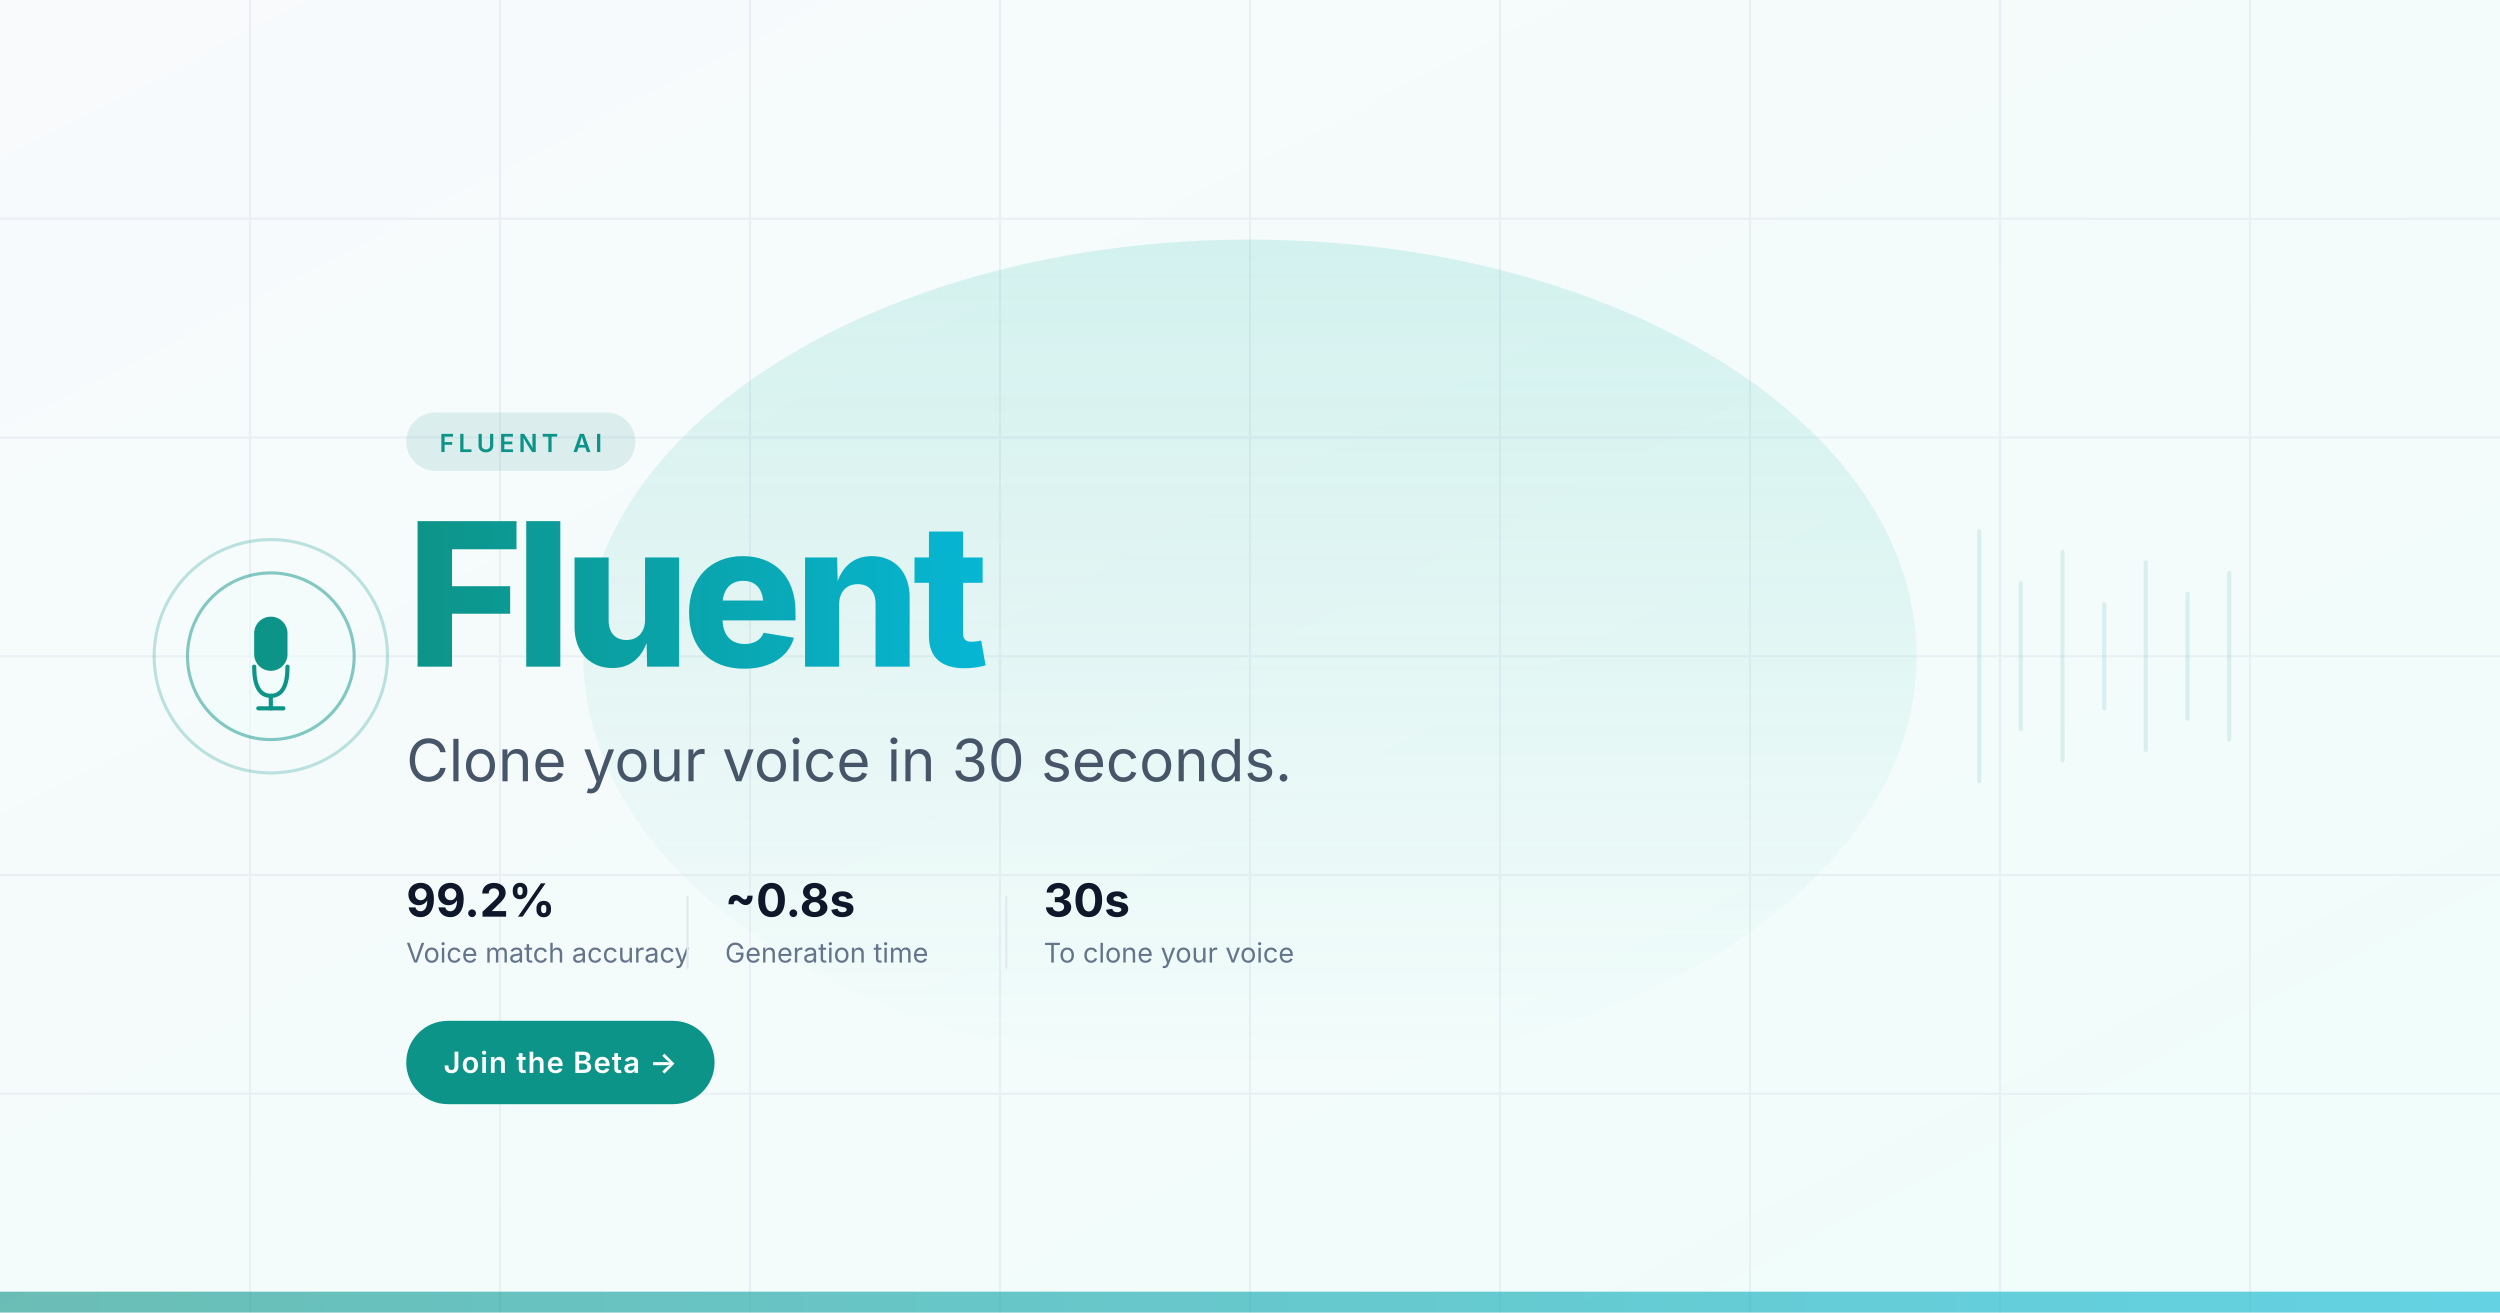
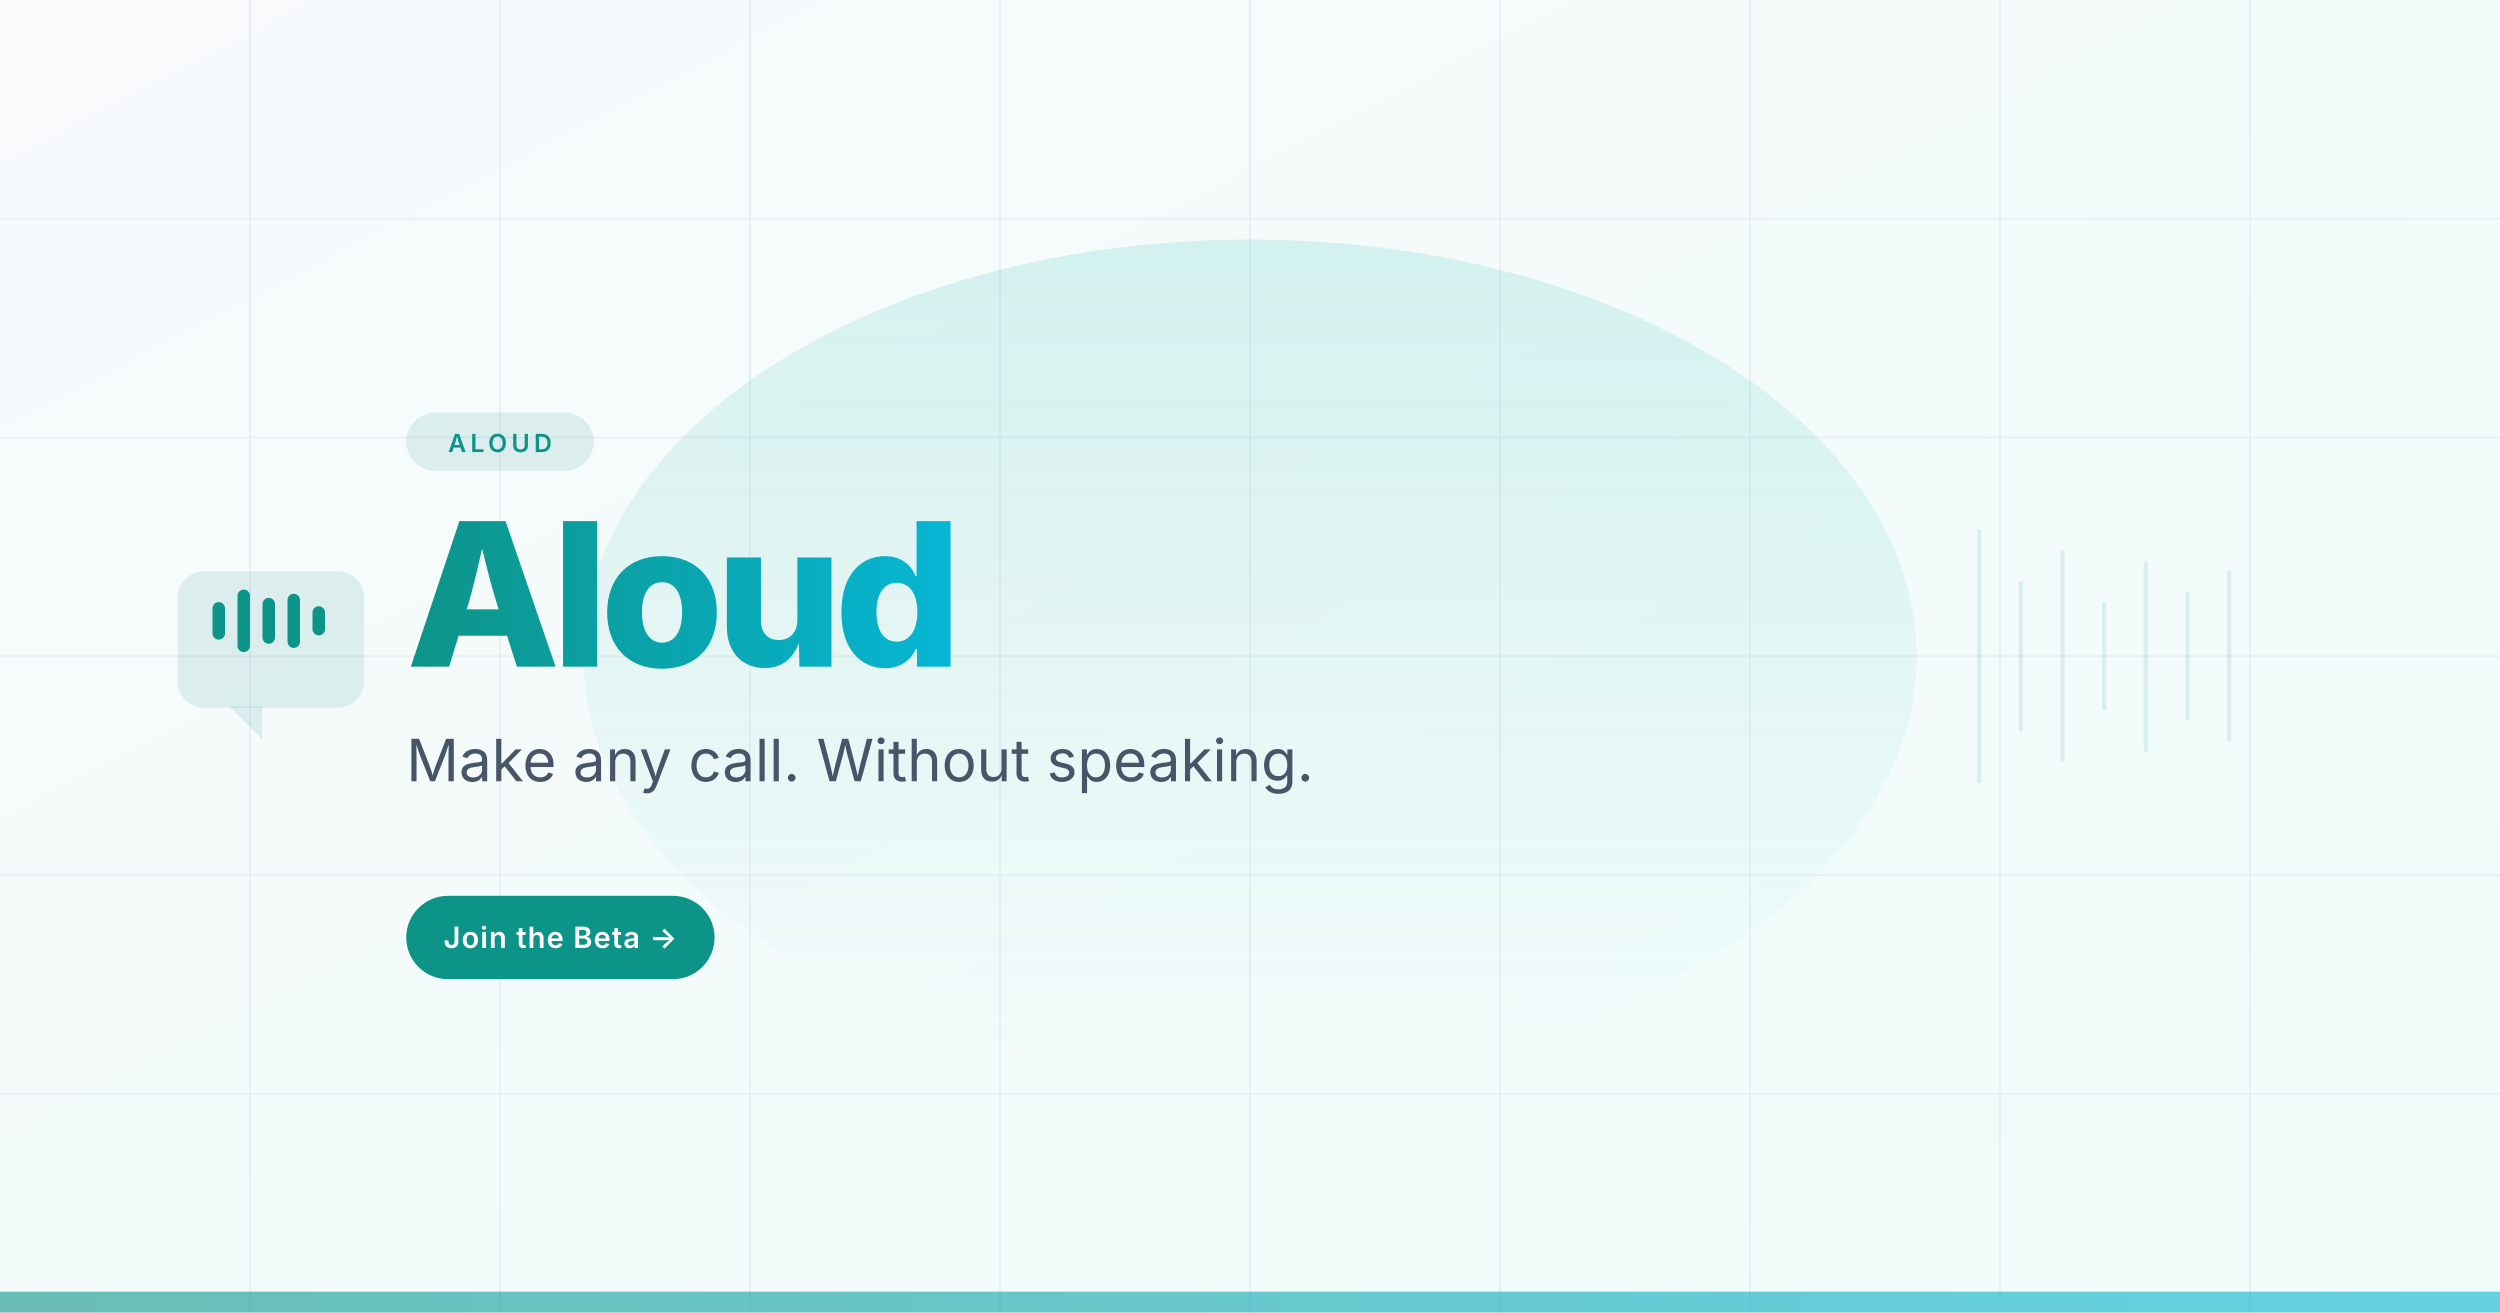
<svg xmlns="http://www.w3.org/2000/svg" width="1200" height="630" viewBox="0 0 1200 630">
  <defs>
    <linearGradient id="bg" x1="0" y1="0" x2="1" y2="1">
      <stop offset="0%" stop-color="#f8fafc" />
      <stop offset="100%" stop-color="#f0fdfa" />
    </linearGradient>
    <linearGradient id="teal-grad" x1="0" y1="0" x2="1" y2="0">
      <stop offset="0%" stop-color="#0d9488" />
      <stop offset="100%" stop-color="#06b6d4" />
    </linearGradient>
    <linearGradient id="circle-grad" x1="0" y1="0" x2="0" y2="1">
      <stop offset="0%" stop-color="#14b8a6" stop-opacity="0.15" />
      <stop offset="100%" stop-color="#14b8a6" stop-opacity="0" />
    </linearGradient>
    <filter id="glow">
      <feGaussianBlur stdDeviation="8" result="blur" />
      <feMerge>
        <feMergeNode in="blur" />
        <feMergeNode in="SourceGraphic" />
      </feMerge>
    </filter>
  </defs>
  <rect width="1200" height="630" fill="url(#bg)" />
  <g stroke="#e2e8f0" stroke-width="1" opacity="0.6">
    <line x1="0" y1="105" x2="1200" y2="105" />
    <line x1="0" y1="210" x2="1200" y2="210" />
    <line x1="0" y1="315" x2="1200" y2="315" />
    <line x1="0" y1="420" x2="1200" y2="420" />
    <line x1="0" y1="525" x2="1200" y2="525" />
    <line x1="120" y1="0" x2="120" y2="630" />
    <line x1="240" y1="0" x2="240" y2="630" />
    <line x1="360" y1="0" x2="360" y2="630" />
    <line x1="480" y1="0" x2="480" y2="630" />
    <line x1="600" y1="0" x2="600" y2="630" />
    <line x1="720" y1="0" x2="720" y2="630" />
    <line x1="840" y1="0" x2="840" y2="630" />
    <line x1="960" y1="0" x2="960" y2="630" />
    <line x1="1080" y1="0" x2="1080" y2="630" />
  </g>
  <ellipse cx="600" cy="315" rx="320" ry="200" fill="url(#circle-grad)" />
-   <circle cx="130" cy="315" r="56" fill="none" stroke="#0d9488" stroke-width="1.5" opacity="0.25" />
-   <circle cx="130" cy="315" r="40" fill="#f0fdfa" stroke="#0d9488" stroke-width="1.5" opacity="0.5" />
-   <rect x="122" y="296" width="16" height="26" rx="8" fill="#0d9488" />
-   <path d="M 122 320 Q 122 334 130 334 Q 138 334 138 320" fill="none" stroke="#0d9488" stroke-width="2" stroke-linecap="round" />
-   <line x1="130" y1="334" x2="130" y2="340" stroke="#0d9488" stroke-width="2" stroke-linecap="round" />
-   <line x1="124" y1="340" x2="136" y2="340" stroke="#0d9488" stroke-width="2" stroke-linecap="round" />
+   <rect x="86" y="275" width="88" height="64" rx="12" fill="#0d9488" opacity="0.12" stroke="#0d9488" stroke-width="1.5" />
+   <polygon points="110,339 126,355 126,339" fill="#0d9488" opacity="0.12" />
+   <rect x="102" y="289" width="6" height="18" rx="3" fill="#0d9488" />
+   <rect x="114" y="283" width="6" height="30" rx="3" fill="#0d9488" />
+   <rect x="126" y="287" width="6" height="22" rx="3" fill="#0d9488" />
+   <rect x="138" y="285" width="6" height="26" rx="3" fill="#0d9488" />
+   <rect x="150" y="291" width="6" height="14" rx="3" fill="#0d9488" />
  <g opacity="0.12" stroke="#0d9488" stroke-width="2" stroke-linecap="round">
    <line x1="950" y1="255" x2="950" y2="375" />
    <line x1="970" y1="280" x2="970" y2="350" />
    <line x1="990" y1="265" x2="990" y2="365" />
    <line x1="1010" y1="290" x2="1010" y2="340" />
    <line x1="1030" y1="270" x2="1030" y2="360" />
    <line x1="1050" y1="285" x2="1050" y2="345" />
    <line x1="1070" y1="275" x2="1070" y2="355" />
  </g>
-   <rect x="195" y="198" width="110" height="28" rx="14" fill="#0d9488" opacity="0.12" />
-   <text x="250" y="217" font-family="system-ui, -apple-system, sans-serif" font-size="12" font-weight="600" fill="#0d9488" text-anchor="middle" letter-spacing="2">FLUENT AI</text>
-   <text x="195" y="320" font-family="system-ui, -apple-system, sans-serif" font-size="96" font-weight="800" letter-spacing="-4" fill="url(#teal-grad)">Fluent</text>
-   <text x="195" y="375" font-family="system-ui, -apple-system, sans-serif" font-size="28" font-weight="400" fill="#475569">Clone your voice in 30 seconds.</text>
-   <g font-family="system-ui, -apple-system, sans-serif">
-     <text x="195" y="440" font-size="22" font-weight="700" fill="#0f172a">99.2%</text>
-     <text x="195" y="462" font-size="13" fill="#64748b">Voice match accuracy</text>
-     <line x1="330" y1="430" x2="330" y2="465" stroke="#e2e8f0" stroke-width="1" />
-     <text x="348" y="440" font-size="22" font-weight="700" fill="#0f172a">~0.8s</text>
-     <text x="348" y="462" font-size="13" fill="#64748b">Generation time</text>
-     <line x1="483" y1="430" x2="483" y2="465" stroke="#e2e8f0" stroke-width="1" />
-     <text x="501" y="440" font-size="22" font-weight="700" fill="#0f172a">30s</text>
-     <text x="501" y="462" font-size="13" fill="#64748b">To clone your voice</text>
-   </g>
-   <rect x="195" y="490" width="148" height="40" rx="20" fill="#0d9488" />
-   <text x="269" y="515" font-family="system-ui, -apple-system, sans-serif" font-size="14" font-weight="600" fill="#ffffff" text-anchor="middle" letter-spacing="0.5">Join the Beta →</text>
+   <rect x="195" y="198" width="90" height="28" rx="14" fill="#0d9488" opacity="0.12" />
+   <text x="240" y="217" font-family="system-ui, -apple-system, sans-serif" font-size="12" font-weight="600" fill="#0d9488" text-anchor="middle" letter-spacing="2">ALOUD</text>
+   <text x="195" y="320" font-family="system-ui, -apple-system, sans-serif" font-size="96" font-weight="800" letter-spacing="-4" fill="url(#teal-grad)">Aloud</text>
+   <text x="195" y="375" font-family="system-ui, -apple-system, sans-serif" font-size="28" font-weight="400" fill="#475569">Make any call. Without speaking.</text>
+   <rect x="195" y="430" width="148" height="40" rx="20" fill="#0d9488" />
+   <text x="269" y="455" font-family="system-ui, -apple-system, sans-serif" font-size="14" font-weight="600" fill="#ffffff" text-anchor="middle" letter-spacing="0.5">Join the Beta →</text>
  <rect x="0" y="620" width="1200" height="10" fill="url(#teal-grad)" opacity="0.6" />
</svg>
